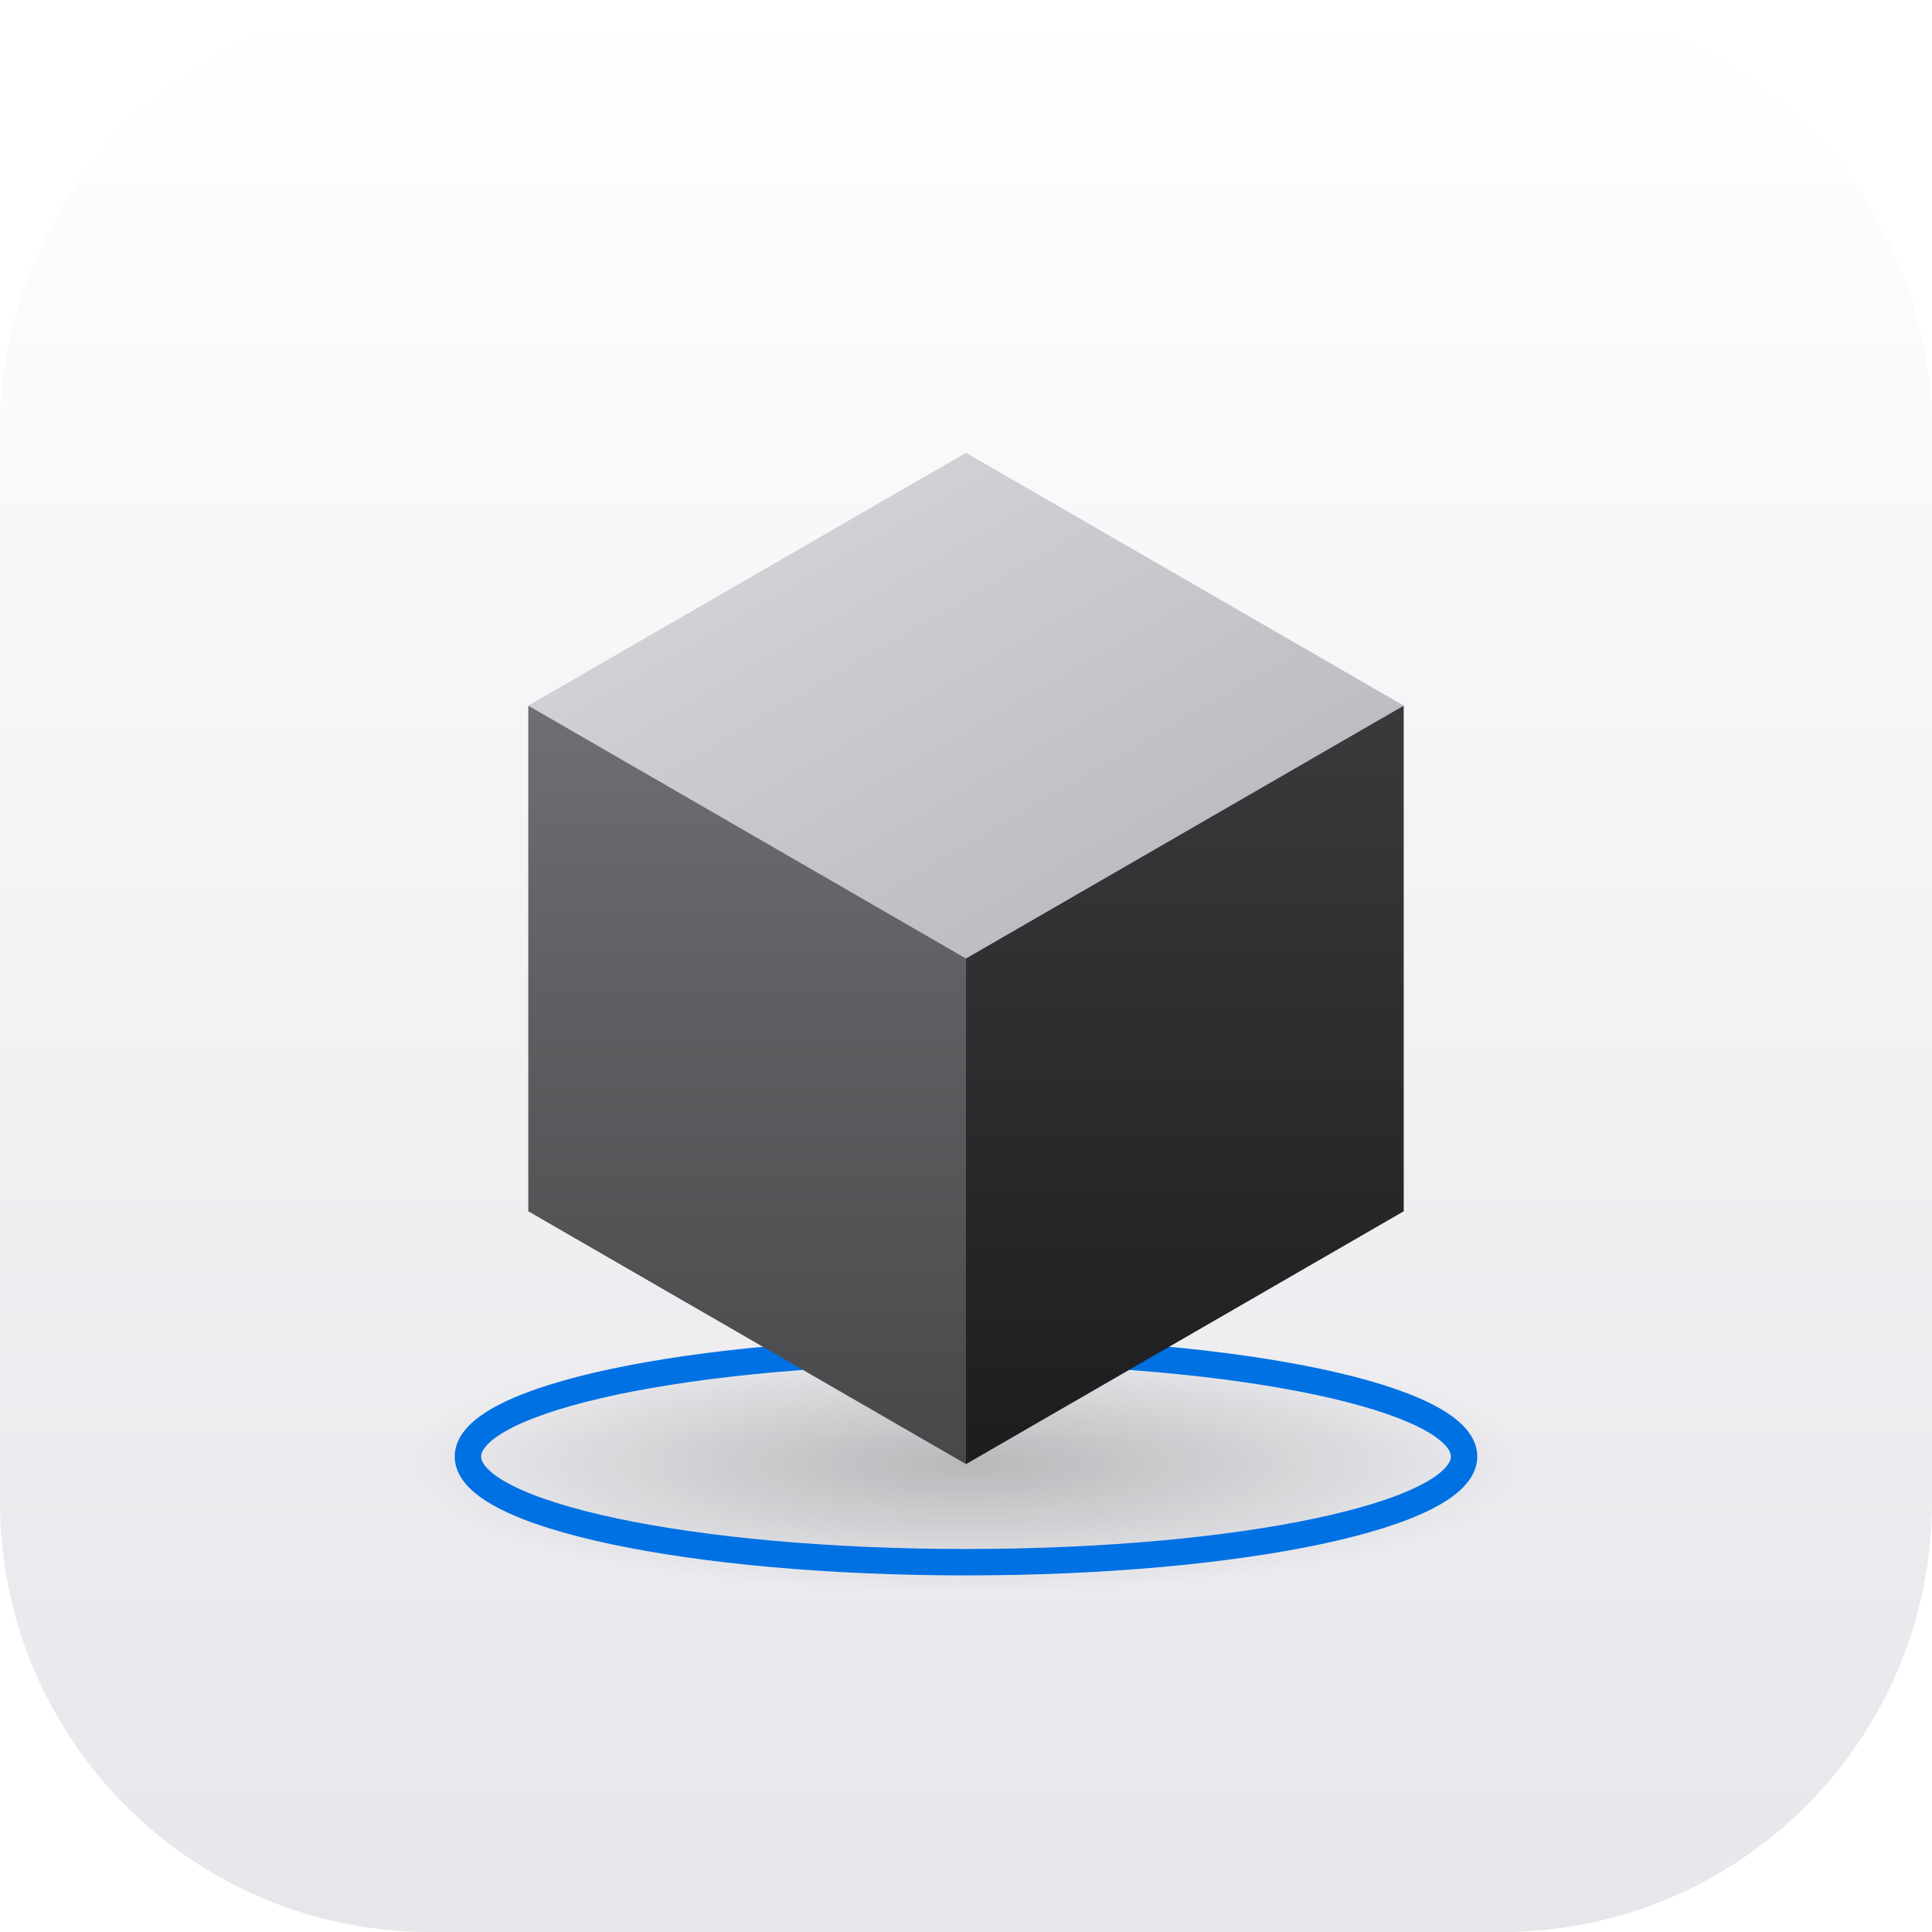
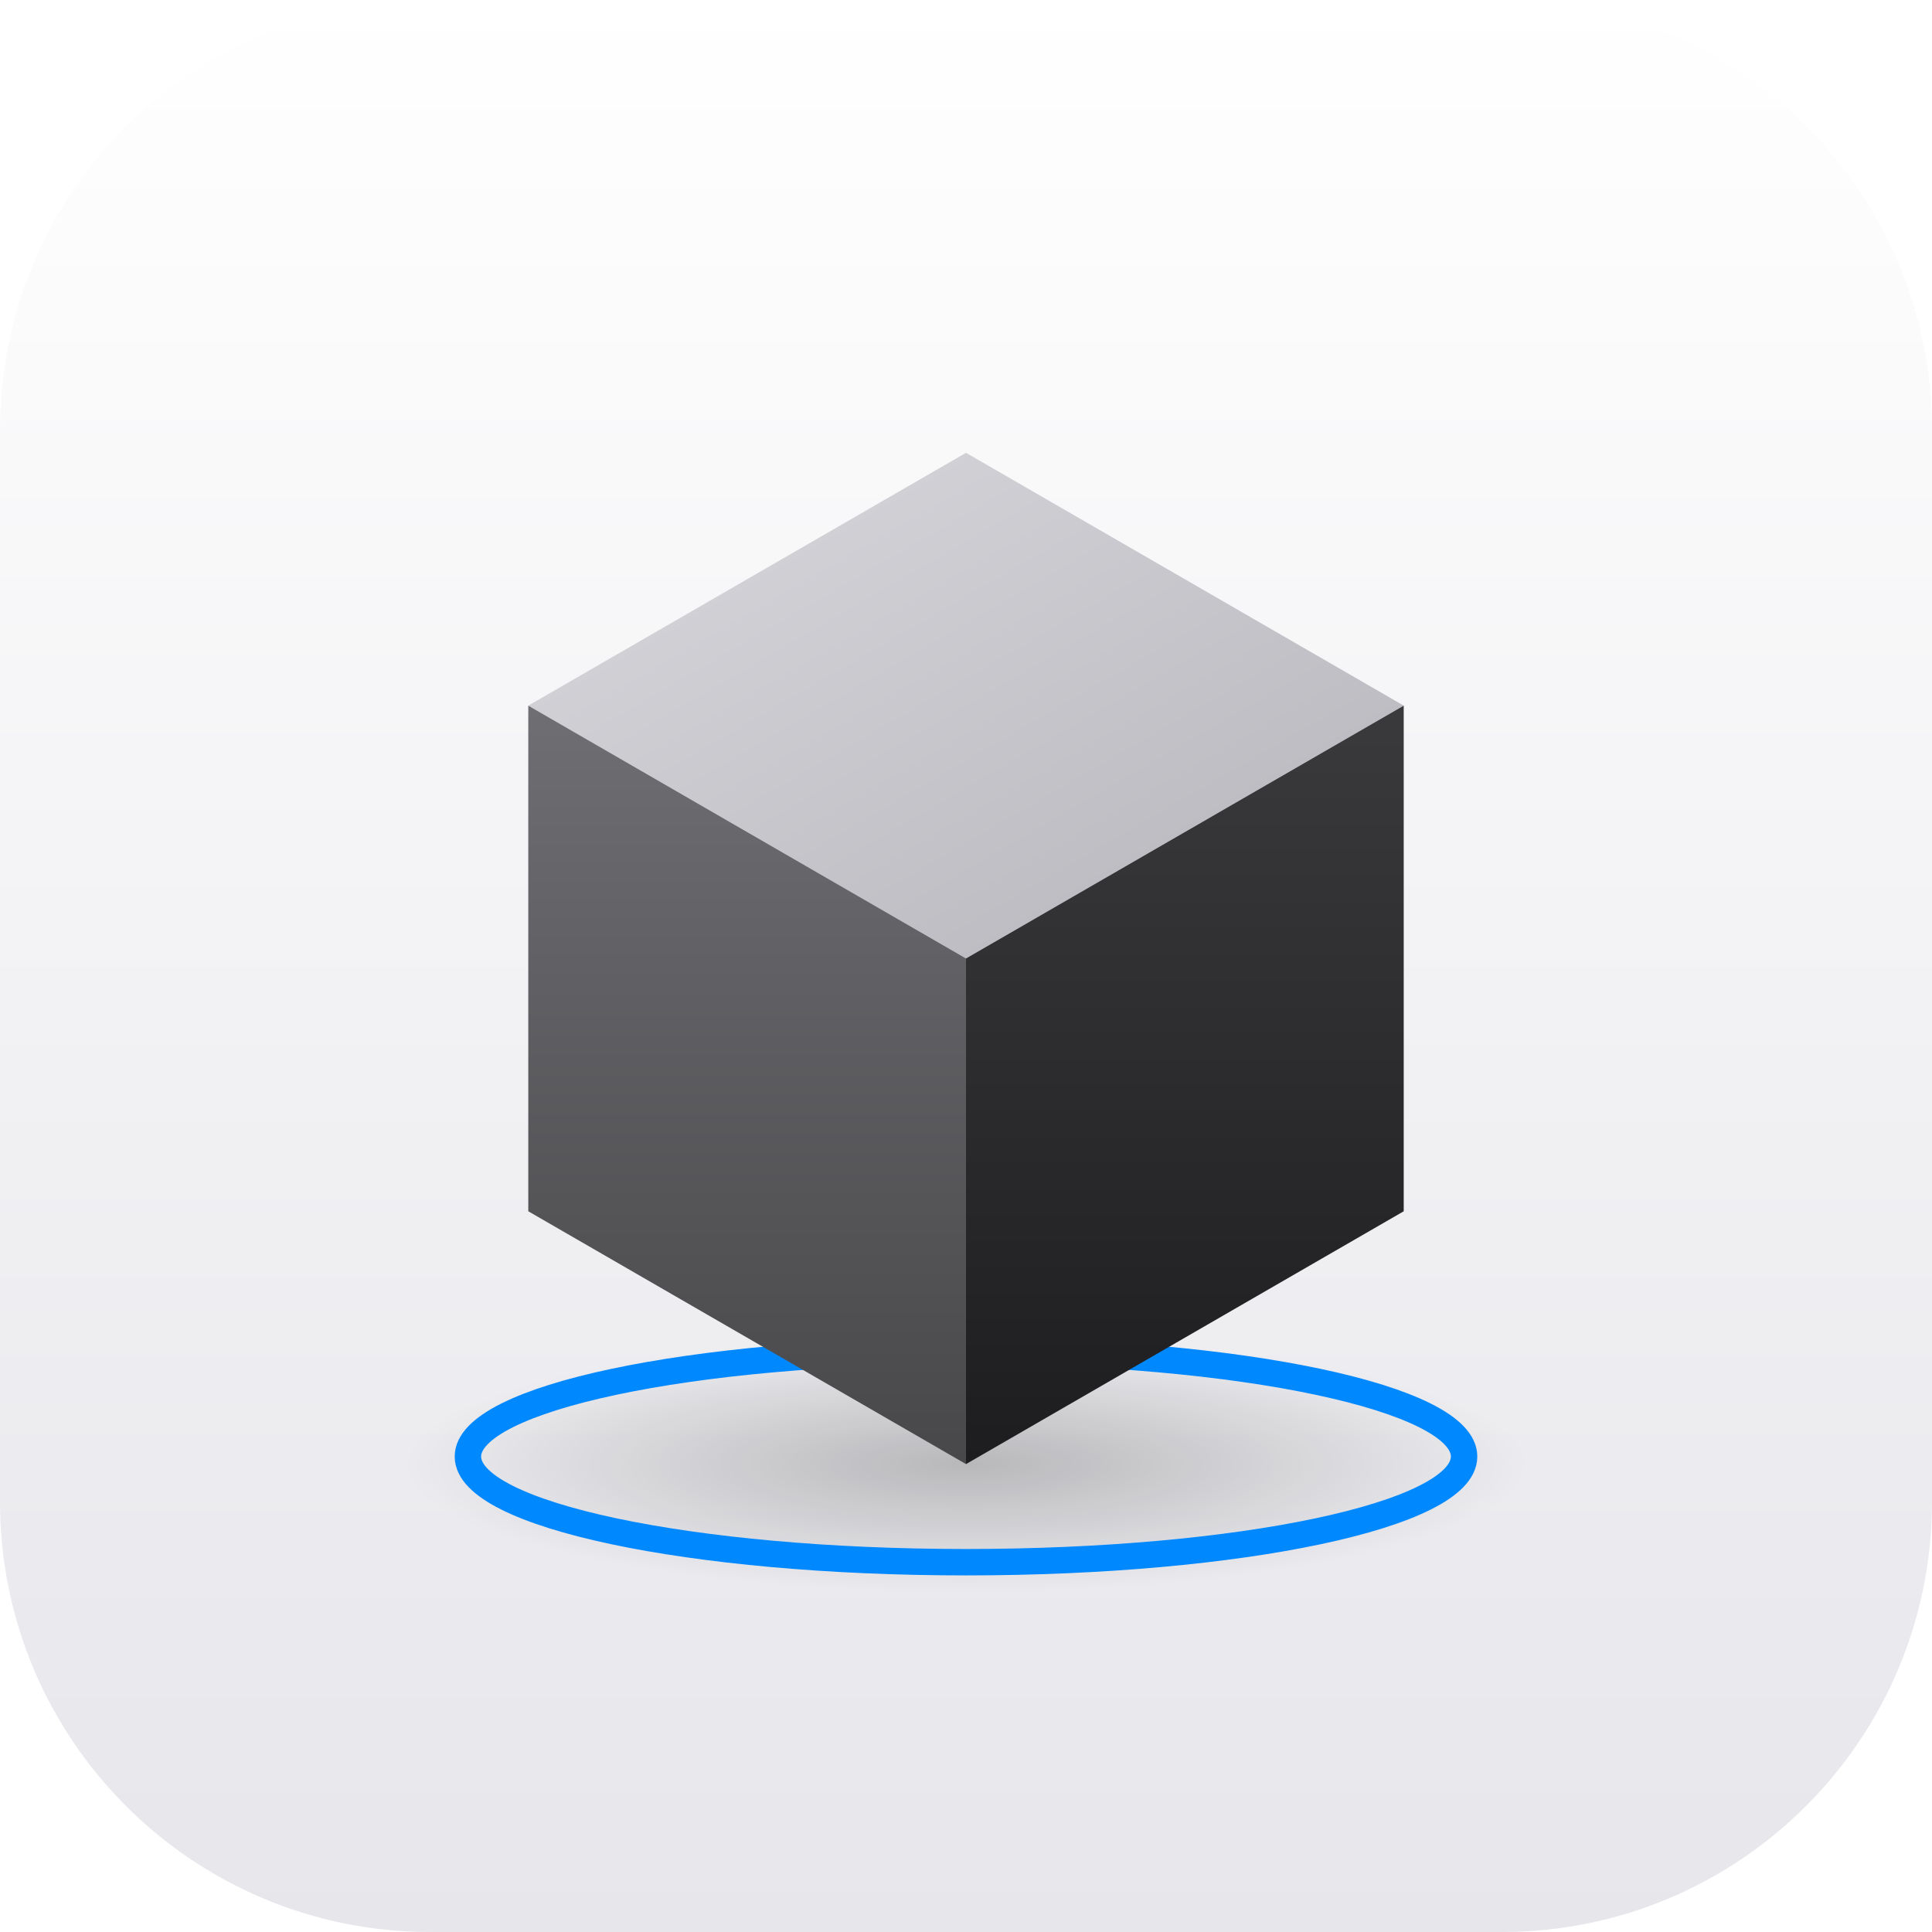
<svg xmlns="http://www.w3.org/2000/svg" viewBox="0 0 512 512">
  <defs>
    <linearGradient id="tile" x1="0" y1="0" x2="0" y2="1">
      <stop offset="0" stop-color="#FFFFFF" />
      <stop offset="1" stop-color="#E6E6EB" />
    </linearGradient>
    <linearGradient id="top" x1="0" y1="0" x2="1" y2="1">
      <stop offset="0" stop-color="#D9D9DE" />
      <stop offset="1" stop-color="#B4B4BA" />
    </linearGradient>
    <linearGradient id="left" x1="0" y1="0" x2="0" y2="1">
      <stop offset="0" stop-color="#6E6E73" />
      <stop offset="1" stop-color="#48484A" />
    </linearGradient>
    <linearGradient id="right" x1="0" y1="0" x2="0" y2="1">
      <stop offset="0" stop-color="#3A3A3C" />
      <stop offset="1" stop-color="#1D1D1F" />
    </linearGradient>
    <radialGradient id="shadow" cx="0.5" cy="0.5" r="0.5">
      <stop offset="0" stop-color="#000" stop-opacity="0.22" />
      <stop offset="1" stop-color="#000" stop-opacity="0" />
    </radialGradient>
  </defs>
  <rect width="512" height="512" rx="114" fill="url(#tile)" />
  <ellipse cx="256" cy="388" rx="150" ry="34" fill="url(#shadow)" />
-   <ellipse cx="256" cy="386" rx="132" ry="28" fill="none" stroke="#0071E3" stroke-width="7" />
+   <ellipse cx="256" cy="386" rx="132" ry="28" fill="none" stroke="#0088FF" stroke-width="7" />
  <polygon points="256,120 372,187 256,254 140,187" fill="url(#top)" />
  <polygon points="140,187 256,254 256,388 140,321" fill="url(#left)" />
  <polygon points="256,254 372,187 372,321 256,388" fill="url(#right)" />
</svg>
